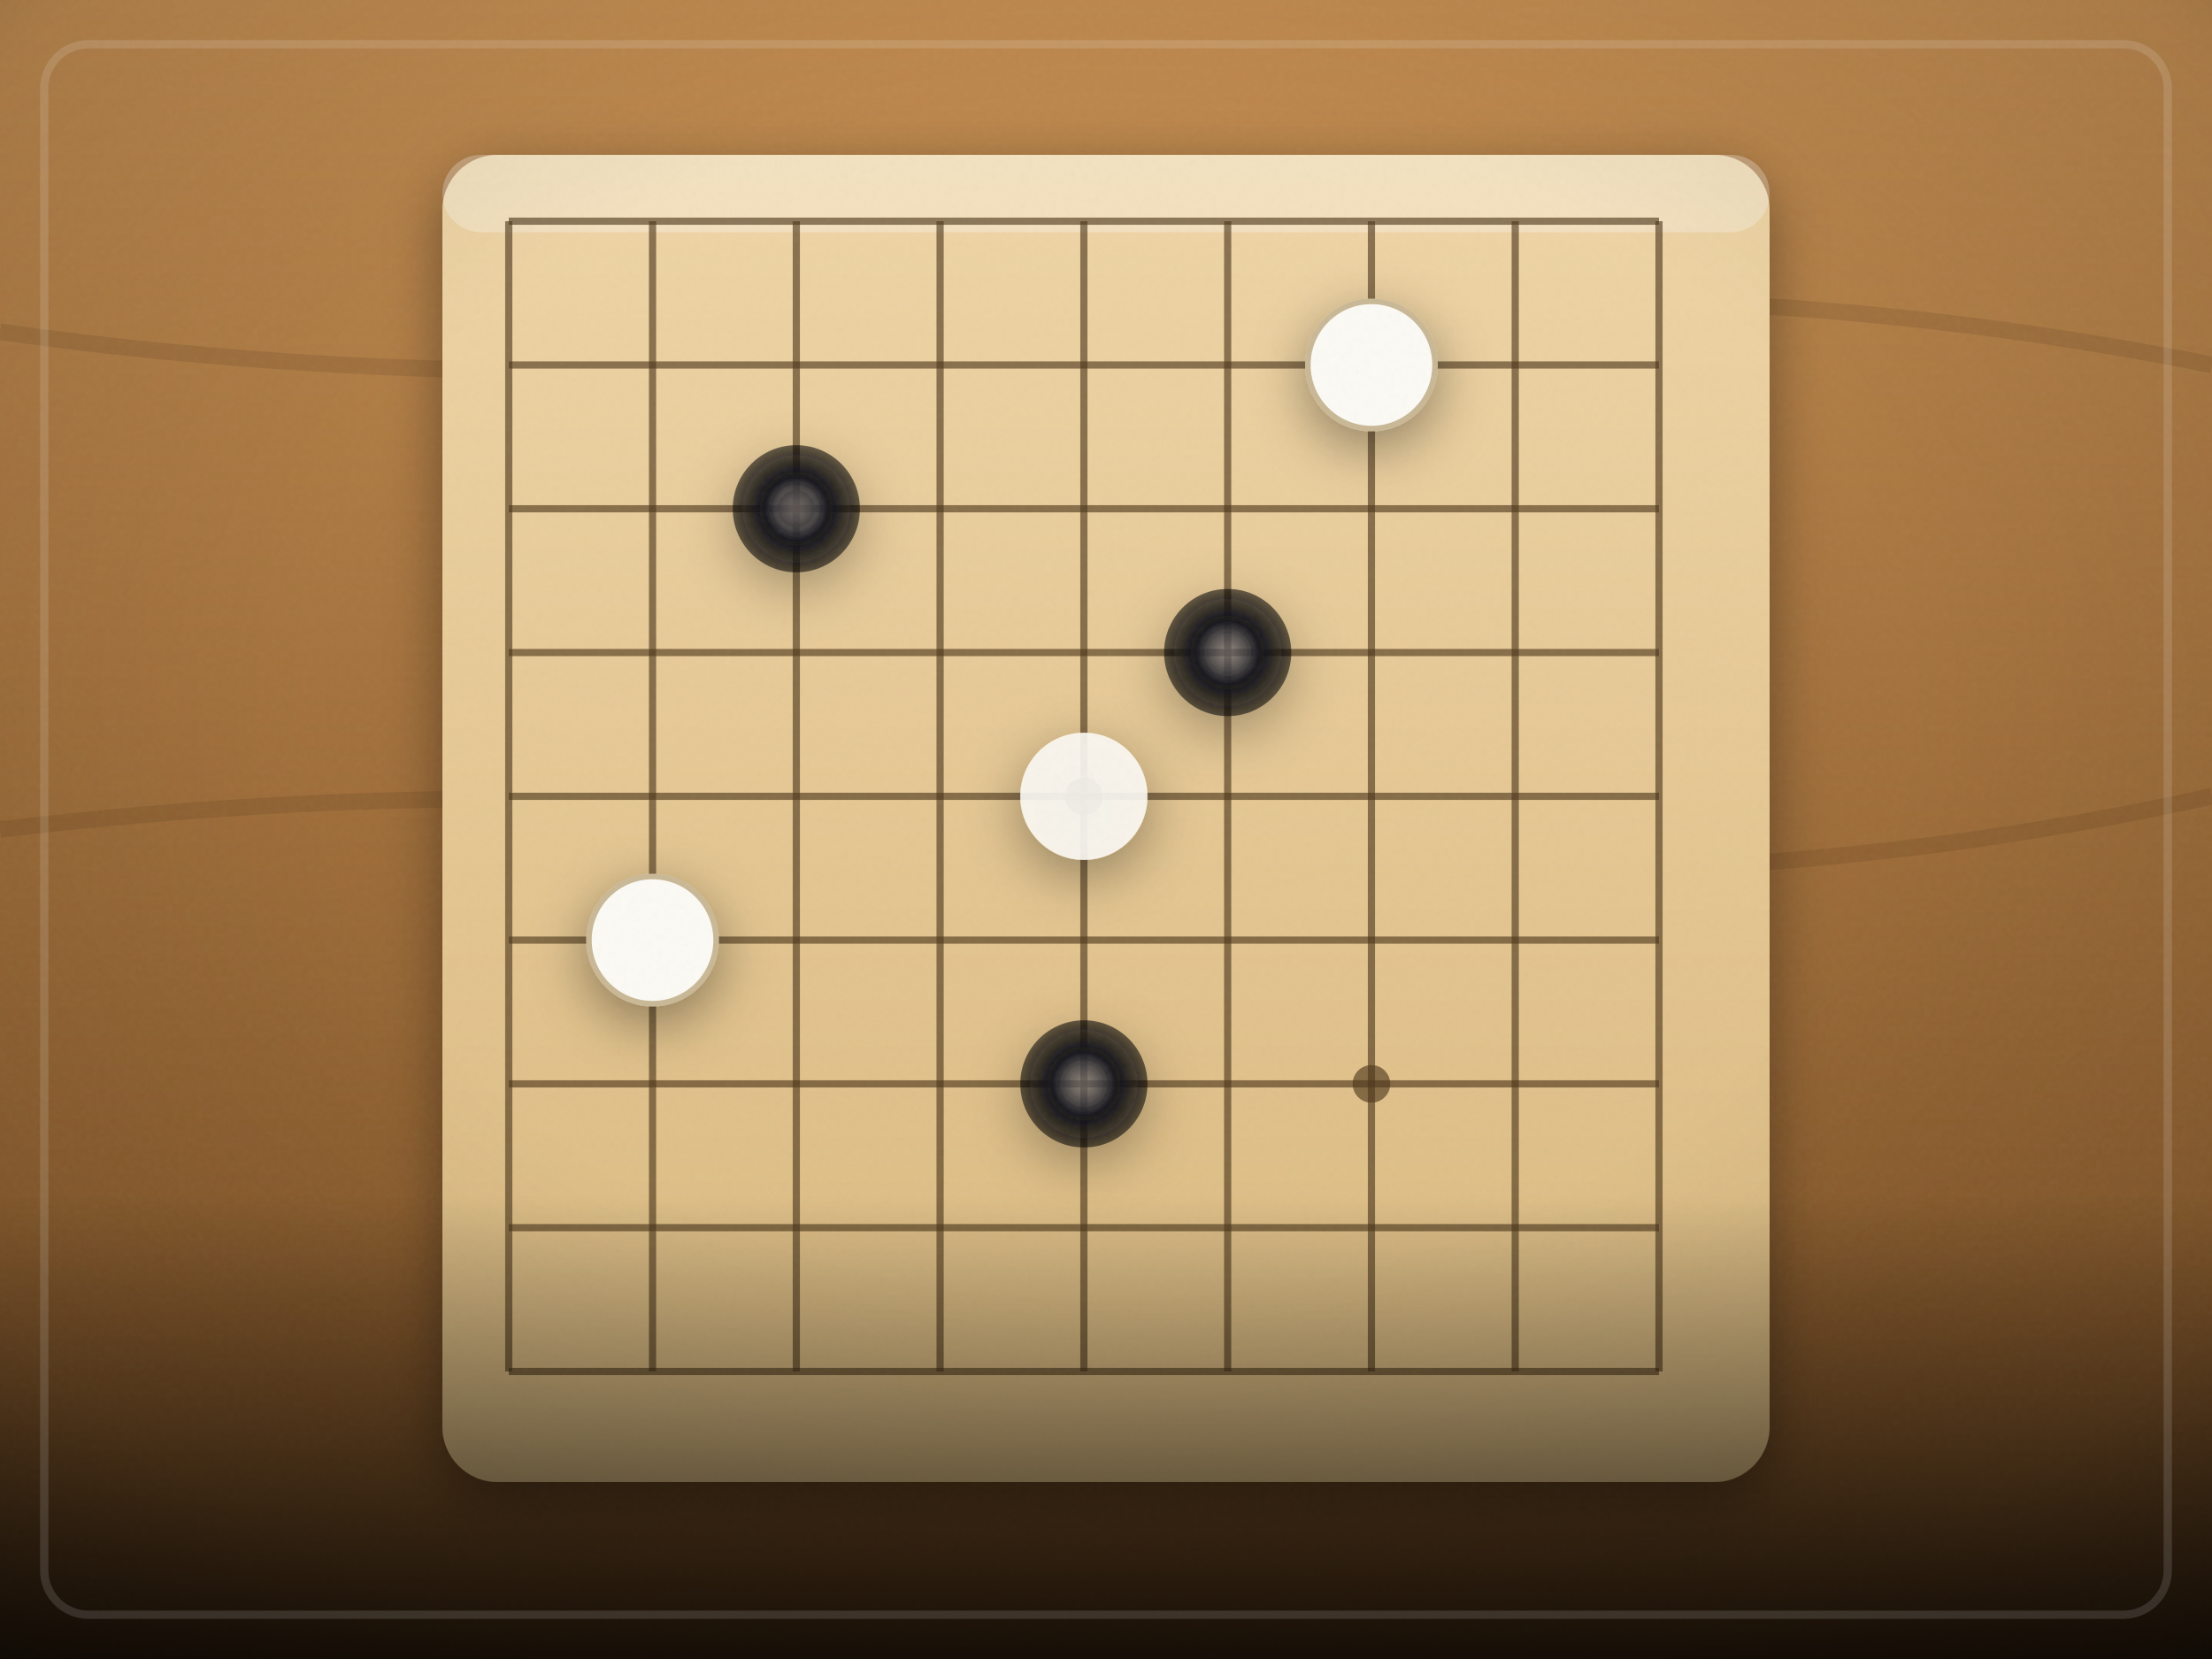
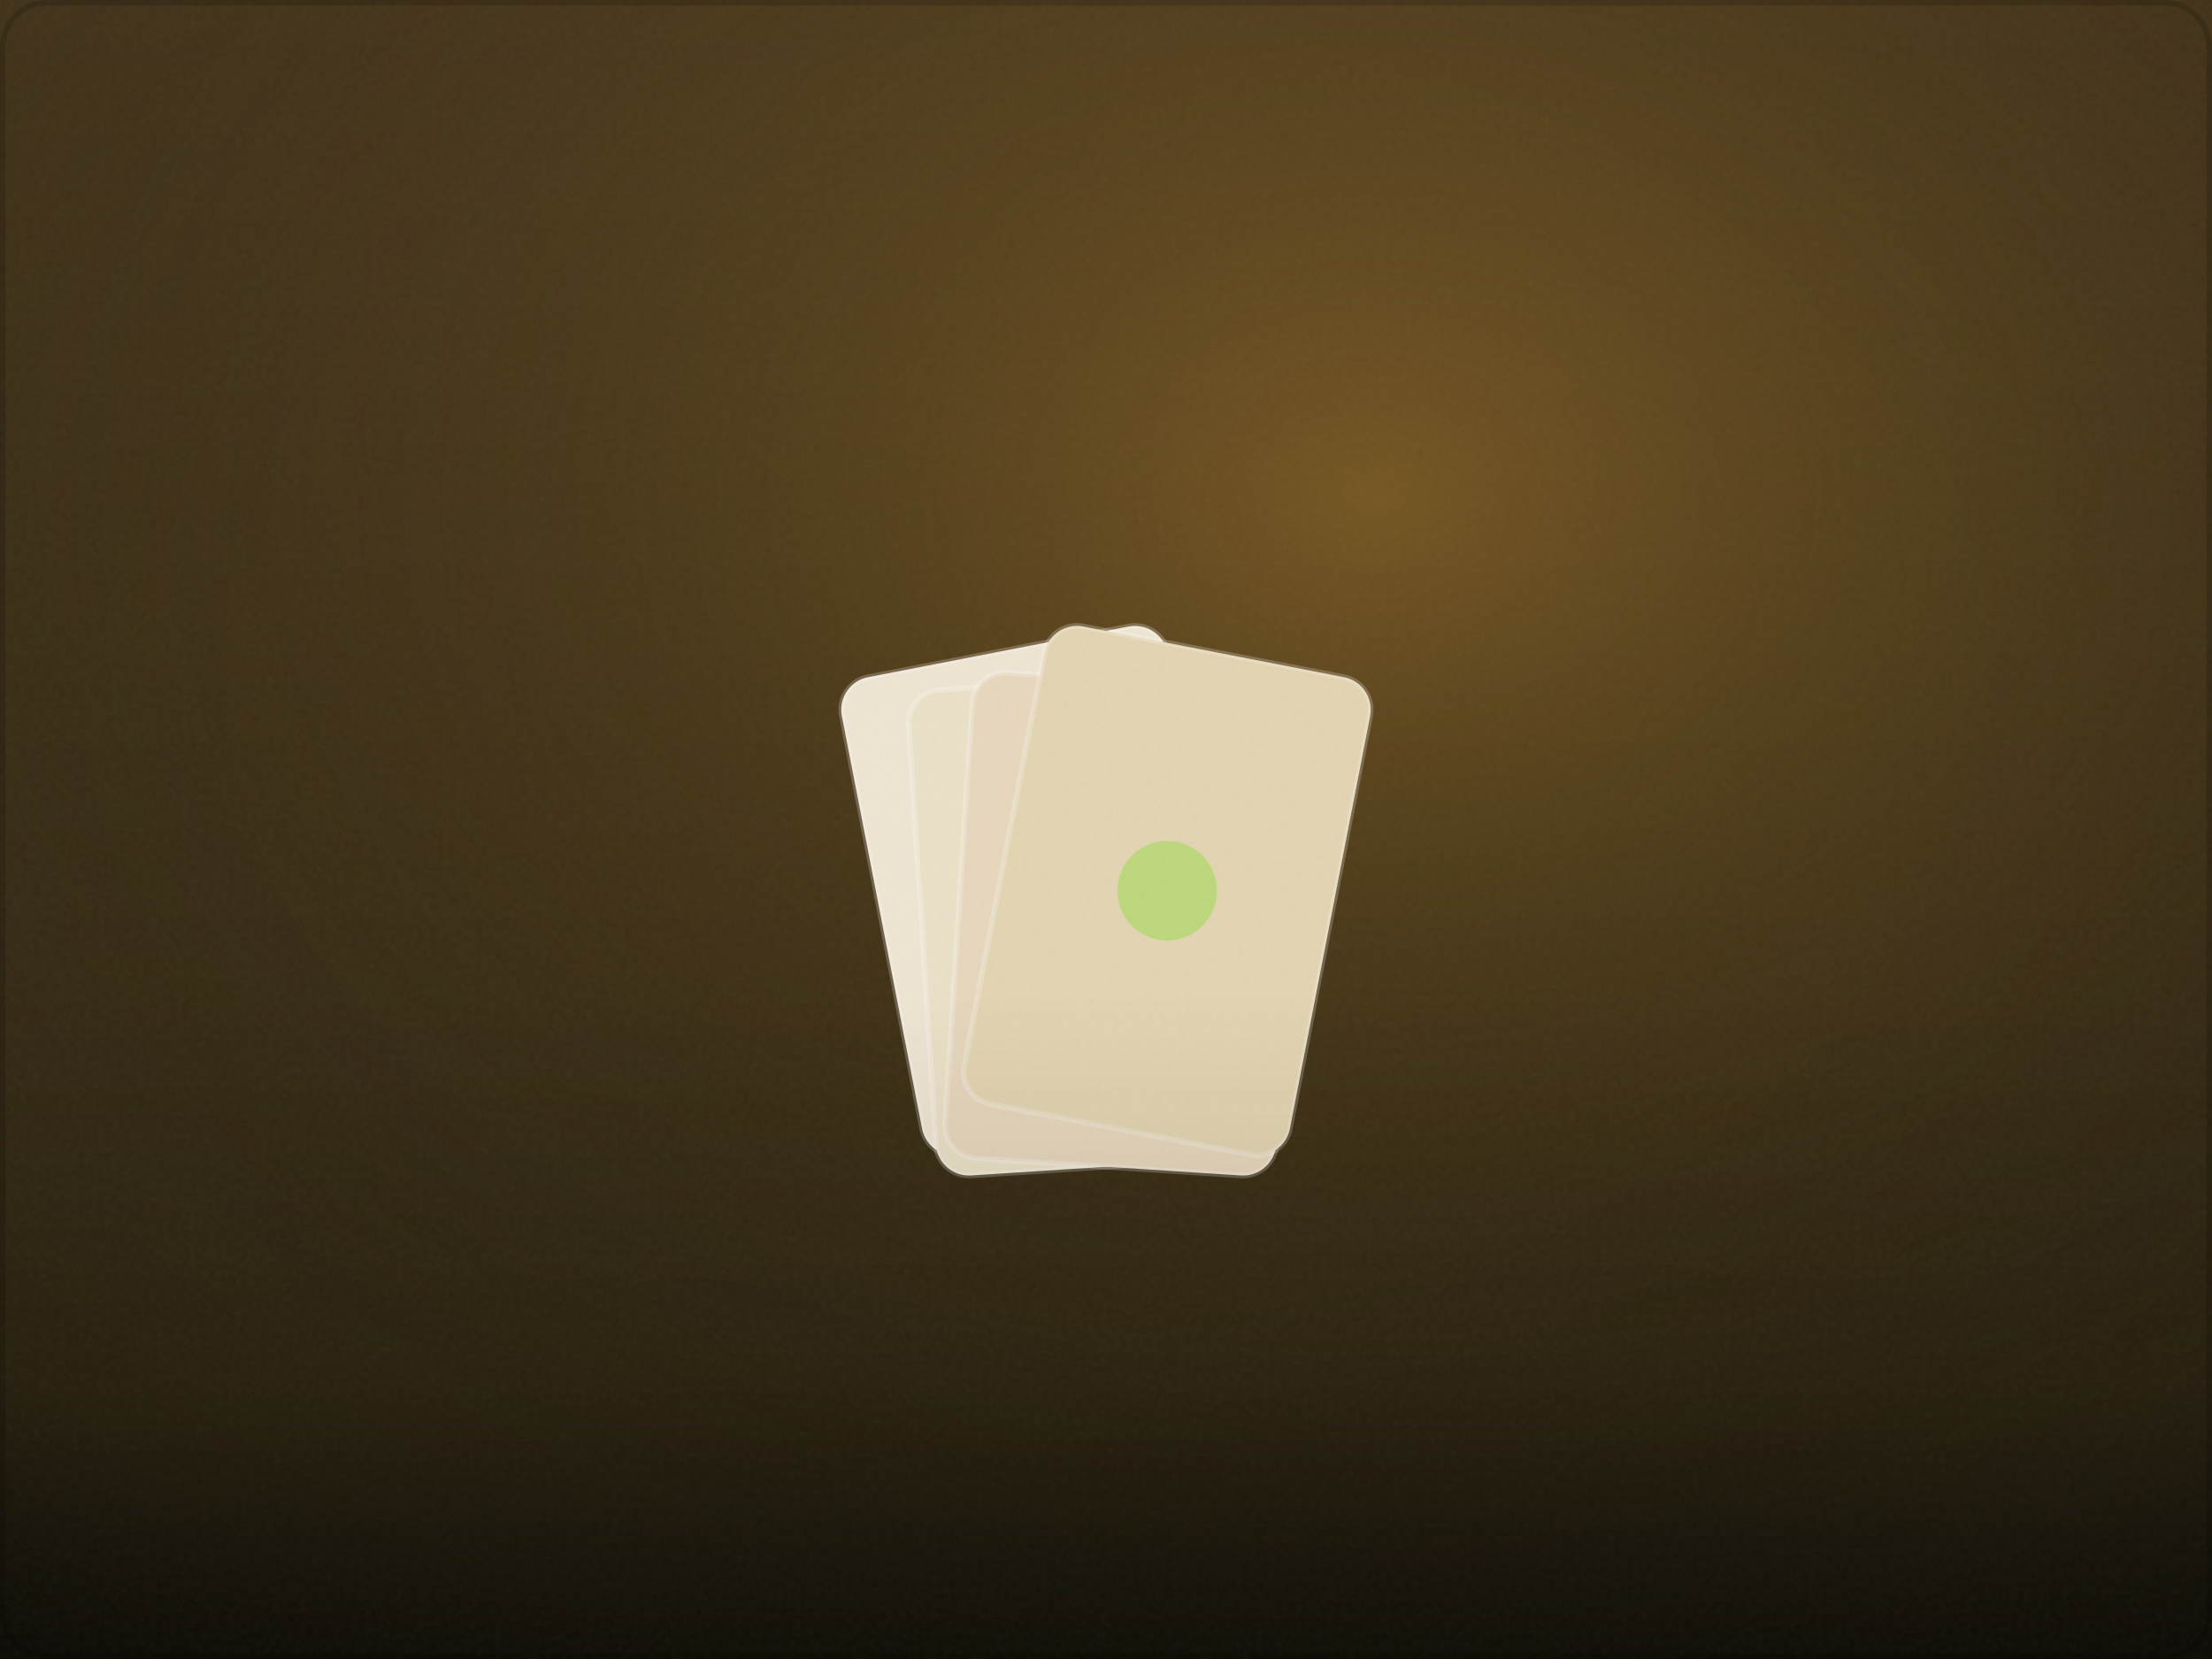
- <svg xmlns="http://www.w3.org/2000/svg" viewBox="0 0 400 300" role="img" aria-label="FLUID 围棋 封面">
+ <svg xmlns="http://www.w3.org/2000/svg" viewBox="0 0 400 300" width="400" height="300" aria-hidden="true">
  <defs>
-     <linearGradient id="bg" x1="0" y1="0" x2="0" y2="1">
-       <stop offset="0" stop-color="#3A2416" />
-       <stop offset="1" stop-color="#A9743C" />
+     <linearGradient id="bfluidweiqiweb" x1="0" y1="0" x2="0" y2="1">
+       <stop offset="0" stop-color="#49381d" />
+       <stop offset="1" stop-color="#2d2510" />
    </linearGradient>
-     <radialGradient id="gl" cx="0.5" cy="0.36" r="0.62">
-       <stop offset="0" stop-color="#fff" stop-opacity="0.2" />
-       <stop offset="1" stop-color="#fff" stop-opacity="0" />
+     <radialGradient id="gfluidweiqiweb" cx="0.62" cy="0.3" r="0.7">
+       <stop offset="0" stop-color="#e6a337" stop-opacity="0.32" />
+       <stop offset="1" stop-color="#000000" stop-opacity="0" />
    </radialGradient>
-     <radialGradient id="vg" cx="0.5" cy="0.42" r="0.8">
+     <radialGradient id="vg" cx="0.5" cy="0.4" r="0.82">
      <stop offset="0.45" stop-color="#000" stop-opacity="0" />
-       <stop offset="0.78" stop-color="#000" stop-opacity="0.12" />
-       <stop offset="1" stop-color="#000" stop-opacity="0.4" />
+       <stop offset="0.78" stop-color="#000" stop-opacity="0.1" />
+       <stop offset="1" stop-color="#000" stop-opacity="0.34" />
    </radialGradient>
-     <linearGradient id="sc" x1="0" y1="0" x2="0" y2="1">
+     <linearGradient id="fd" x1="0" y1="0" x2="0" y2="1">
      <stop offset="0" stop-color="#000" stop-opacity="0" />
-       <stop offset="0.45" stop-color="#000" stop-opacity="0.34" />
-       <stop offset="1" stop-color="#000" stop-opacity="0.8" />
+       <stop offset="0.58" stop-color="#000" stop-opacity="0.12" />
+       <stop offset="1" stop-color="#000" stop-opacity="0.62" />
    </linearGradient>
-     <filter id="nz" x="0" y="0" width="100%" height="100%">
-       <feTurbulence type="fractalNoise" baseFrequency="0.9" numOctaves="3" stitchTiles="stitch" />
+     <filter id="nz">
+       <feTurbulence type="fractalNoise" baseFrequency="0.85" numOctaves="3" stitchTiles="stitch" />
      <feColorMatrix type="saturate" values="0" />
    </filter>
-     <linearGradient id="wood" x1="0" y1="0" x2="0" y2="1">
-       <stop offset="0" stop-color="#C08A4E" />
-       <stop offset="1" stop-color="#7A4E22" />
-     </linearGradient>
-     <linearGradient id="board" x1="0" y1="0" x2="0" y2="1">
-       <stop offset="0" stop-color="#EFD5A6" />
-       <stop offset="1" stop-color="#D9B87E" />
-     </linearGradient>
-     <radialGradient id="st1" cx="0.5" cy="0.5" r="0.5">
-       <stop offset="0" stop-color="#6E6E78" stop-opacity="0.5" />
-       <stop offset="0.5" stop-color="#15151B" />
-       <stop offset="1" stop-color="#000" stop-opacity="0.55" />
-     </radialGradient>
-     <filter id="sh" x="-50%" y="-50%" width="200%" height="200%">
-       <feDropShadow dx="0" dy="3" stdDeviation="5" flood-color="#000" flood-opacity="0.4" />
-     </filter>
  </defs>
-   <rect width="400" height="300" fill="url(#bg)" />
-   <rect width="400" height="300" fill="url(#gl)" />
-   <rect width="400" height="300" fill="url(#wood)" />
-   <g opacity="0.14" stroke="#3E2712" stroke-width="3" fill="none">
-     <path d="M0 60 q100 14 200 0 t200 6" />
-     <path d="M0 150 q100 -12 200 2 t200 -8" />
+   <rect width="400" height="300" fill="url(#bfluidweiqiweb)" />
+   <rect width="400" height="300" fill="url(#gfluidweiqiweb)" />
+   <g transform="rotate(-11.0 200.0 218)">
+     <rect x="170.0" y="116" width="60" height="88" rx="6" fill="#eee4d2" stroke="#fff" stroke-opacity="0.22" />
+     <circle cx="200.0" cy="160" r="9" fill="#b8d864" opacity="0.7" />
  </g>
-   <rect x="80" y="28" width="240" height="240" rx="10" fill="url(#board)" filter="url(#sh)" />
-   <rect x="80" y="28" width="240" height="14" rx="7" fill="#fff" opacity="0.28" />
-   <path d="M92 40 H300" stroke="#4A3418" stroke-width="1.3" opacity="0.62" />
-   <path d="M92 40 V248" stroke="#4A3418" stroke-width="1.3" opacity="0.62" />
-   <path d="M92 66 H300" stroke="#4A3418" stroke-width="1.3" opacity="0.62" />
-   <path d="M118 40 V248" stroke="#4A3418" stroke-width="1.3" opacity="0.62" />
-   <path d="M92 92 H300" stroke="#4A3418" stroke-width="1.3" opacity="0.62" />
-   <path d="M144 40 V248" stroke="#4A3418" stroke-width="1.3" opacity="0.62" />
-   <path d="M92 118 H300" stroke="#4A3418" stroke-width="1.3" opacity="0.62" />
-   <path d="M170 40 V248" stroke="#4A3418" stroke-width="1.3" opacity="0.62" />
-   <path d="M92 144 H300" stroke="#4A3418" stroke-width="1.3" opacity="0.62" />
-   <path d="M196 40 V248" stroke="#4A3418" stroke-width="1.3" opacity="0.62" />
-   <path d="M92 170 H300" stroke="#4A3418" stroke-width="1.3" opacity="0.62" />
-   <path d="M222 40 V248" stroke="#4A3418" stroke-width="1.3" opacity="0.62" />
-   <path d="M92 196 H300" stroke="#4A3418" stroke-width="1.3" opacity="0.62" />
-   <path d="M248 40 V248" stroke="#4A3418" stroke-width="1.3" opacity="0.62" />
-   <path d="M92 222 H300" stroke="#4A3418" stroke-width="1.3" opacity="0.62" />
-   <path d="M274 40 V248" stroke="#4A3418" stroke-width="1.3" opacity="0.62" />
-   <path d="M92 248 H300" stroke="#4A3418" stroke-width="1.3" opacity="0.62" />
-   <path d="M300 40 V248" stroke="#4A3418" stroke-width="1.3" opacity="0.62" />
-   <circle cx="144" cy="92" r="3.4" fill="#4A3418" opacity="0.62" />
-   <circle cx="248" cy="196" r="3.4" fill="#4A3418" opacity="0.62" />
-   <circle cx="196" cy="144" r="3.4" fill="#4A3418" opacity="0.62" />
-   <g filter="url(#sh)">
-     <circle cx="144" cy="92" r="11.5" fill="url(#st1)" />
-     <circle cx="222" cy="118" r="11.5" fill="url(#st1)" />
-     <circle cx="196" cy="196" r="11.5" fill="url(#st1)" />
+   <g transform="rotate(-3.7 200.0 218)">
+     <rect x="170.0" y="123" width="60" height="88" rx="6" fill="#eae0c7" stroke="#fff" stroke-opacity="0.22" />
+     <circle cx="200.0" cy="167" r="9" fill="#acd864" opacity="0.7" />
  </g>
-   <g filter="url(#sh)">
-     <circle cx="248" cy="66" r="11.5" fill="#FCFAF4" />
-     <circle cx="248" cy="66" r="11.5" fill="none" stroke="#C9B896" stroke-width="1" />
-     <circle cx="118" cy="170" r="11.5" fill="#FCFAF4" />
-     <circle cx="118" cy="170" r="11.5" fill="none" stroke="#C9B896" stroke-width="1" />
-     <circle cx="196" cy="144" r="11.5" fill="#FCFAF4" opacity="0.9" />
+   <g transform="rotate(3.7 200.0 218)">
+     <rect x="170.0" y="123" width="60" height="88" rx="6" fill="#e6d6bc" stroke="#fff" stroke-opacity="0.22" />
+     <circle cx="200.0" cy="167" r="9" fill="#b8d864" opacity="0.7" />
+   </g>
+   <g transform="rotate(11.0 200.0 218)">
+     <rect x="170.0" y="116" width="60" height="88" rx="6" fill="#e2d4b1" stroke="#fff" stroke-opacity="0.22" />
+     <circle cx="200.0" cy="160" r="9" fill="#acd864" opacity="0.7" />
  </g>
  <rect width="400" height="300" fill="url(#vg)" />
-   <rect width="400" height="300" filter="url(#nz)" opacity="0.05" style="mix-blend-mode:normal" />
-   <rect y="216" width="400" height="84" fill="url(#sc)" />
-   <rect x="8" y="8" width="384" height="284" rx="8" fill="none" stroke="#fff" stroke-opacity="0.13" stroke-width="1.5" />
+   <rect y="180" width="400" height="120" fill="url(#fd)" />
+   <rect width="400" height="300" filter="url(#nz)" opacity="0.045" style="mix-blend-mode:normal" />
+   <rect x="0.5" y="0.5" width="399" height="299" rx="8" fill="none" stroke="#000" stroke-opacity="0.16" />
</svg>
